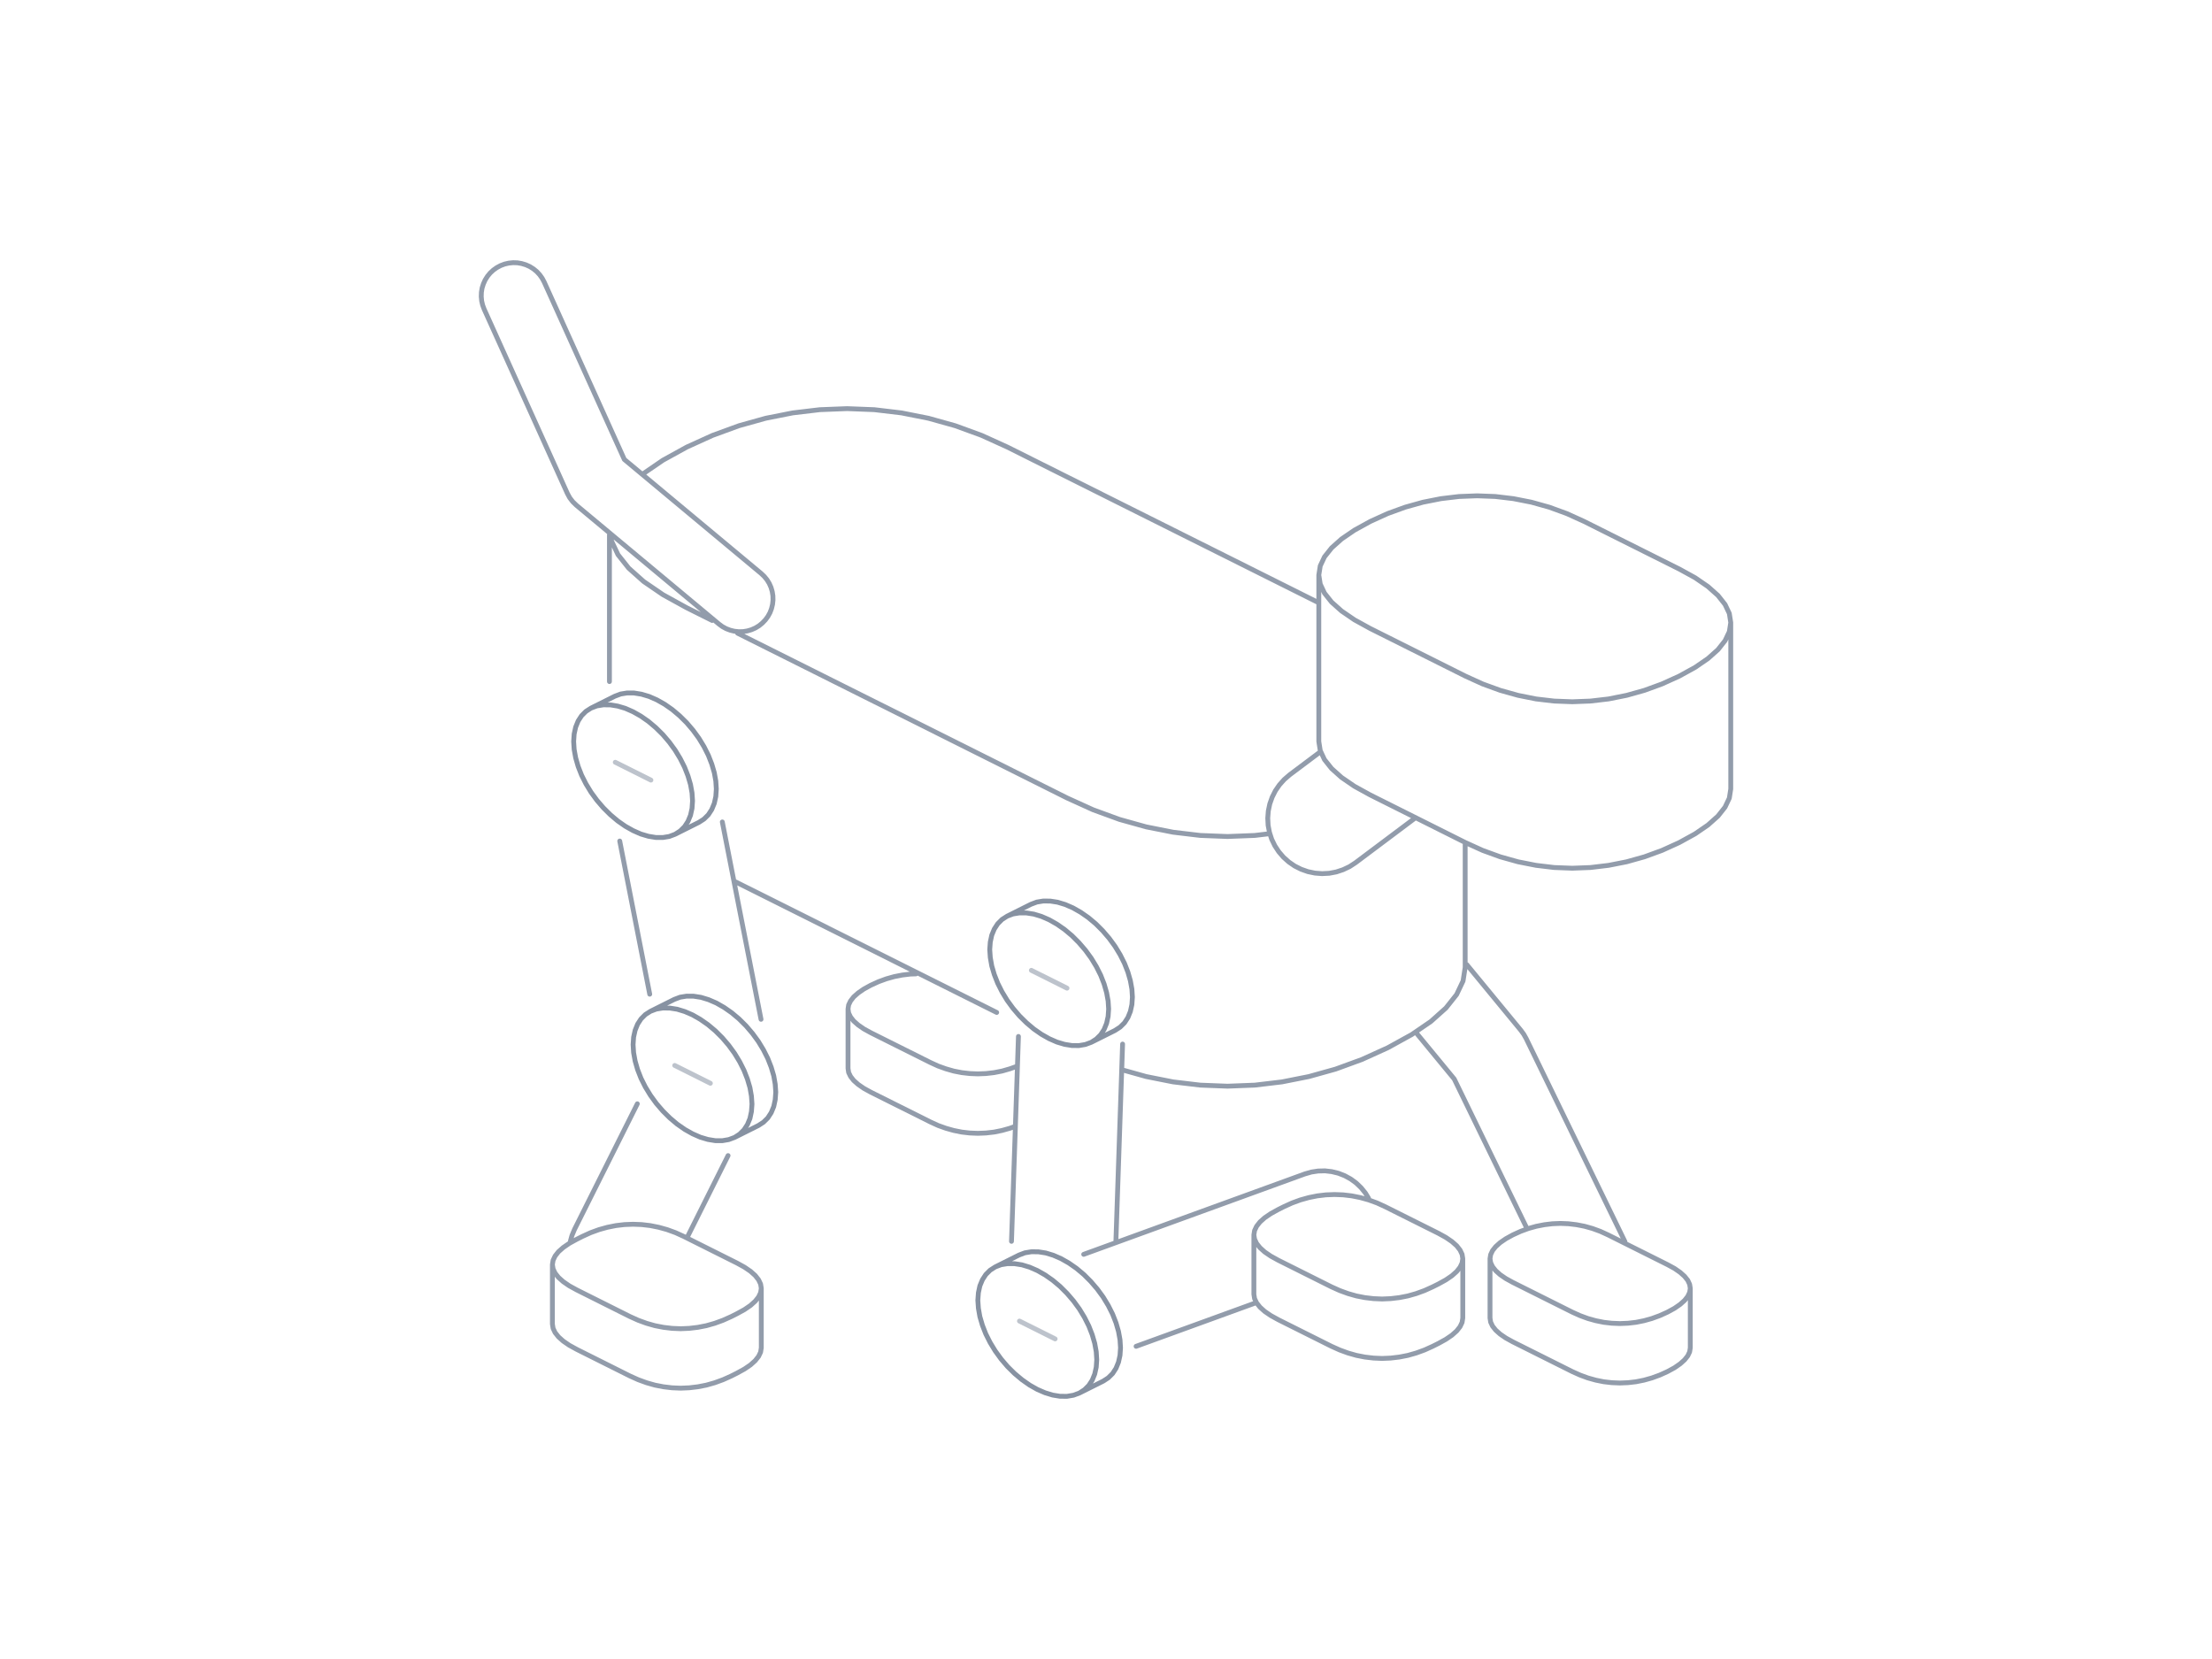
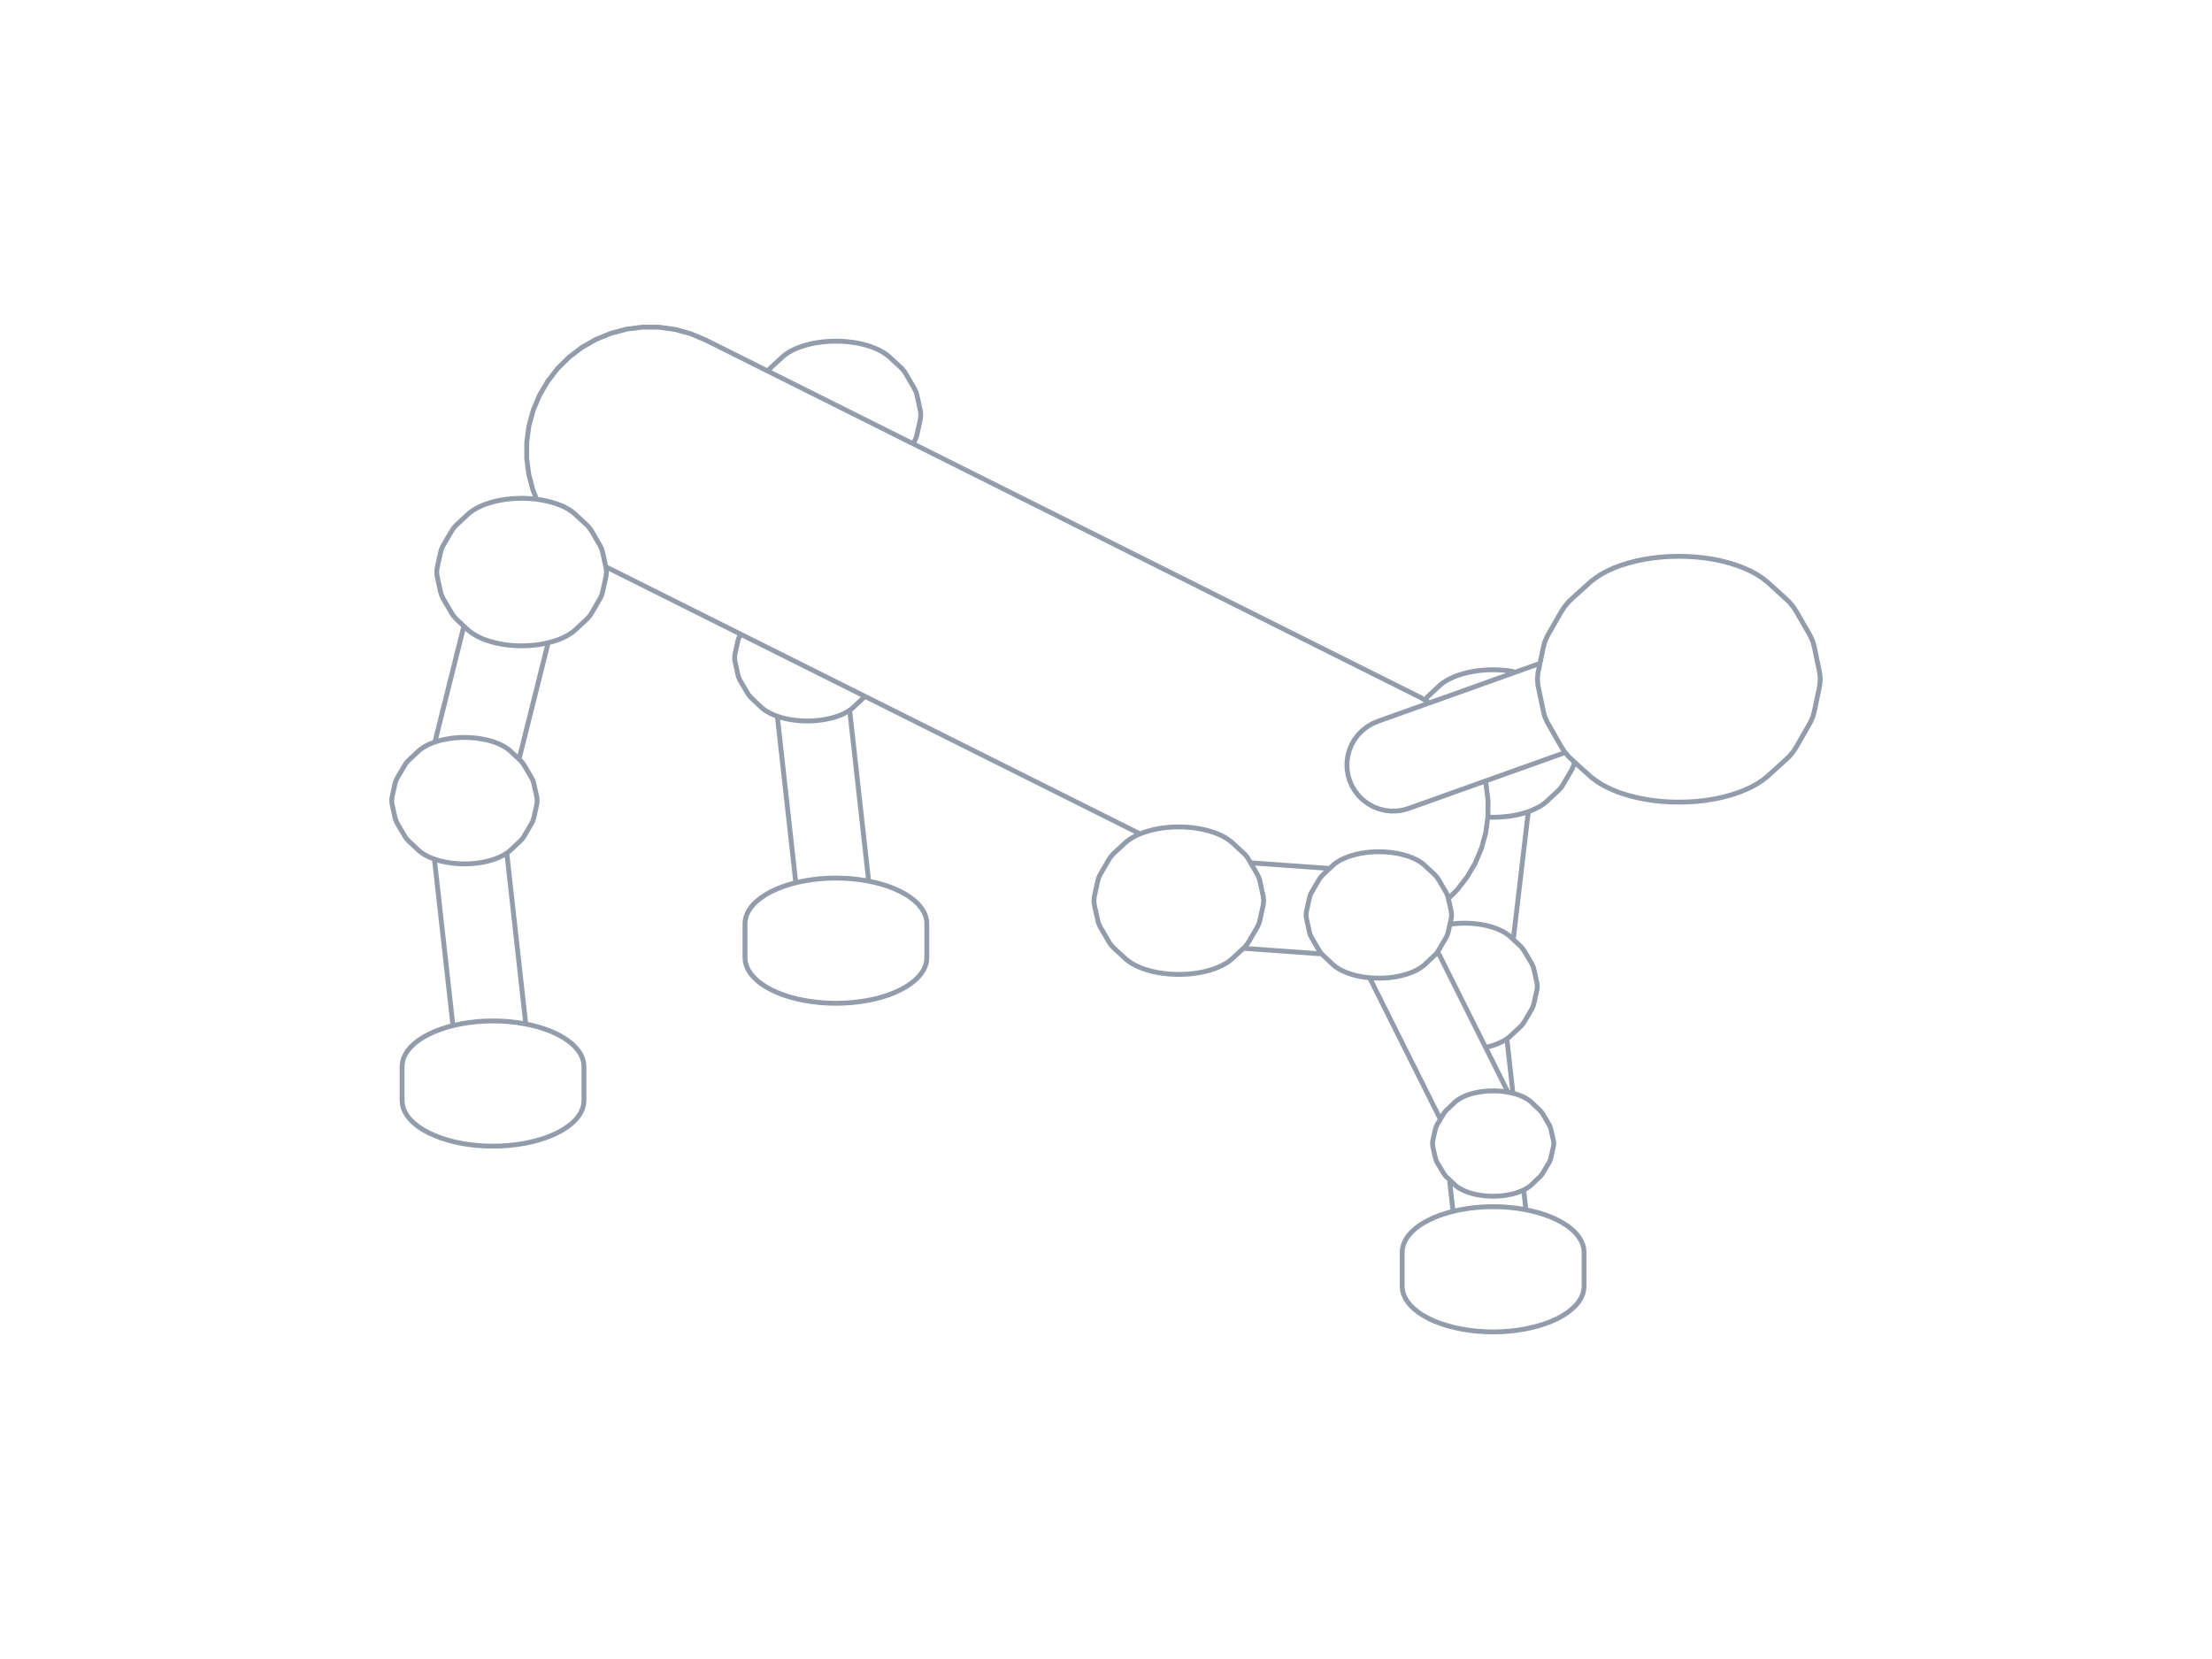
<svg xmlns="http://www.w3.org/2000/svg" viewBox="0 0 480 360" role="img" color="#8792a2" fill="none" stroke="currentColor" stroke-width="1.05" stroke-linecap="round" stroke-linejoin="round">
-   <path vector-effect="non-scaling-stroke" stroke-opacity=".55" d="M133.51,165.41 141.25,169.28 M146.41,231.20 154.15,235.07 M223.80,210.56 231.54,214.43 M221.22,286.67 228.96,290.54" />
-   <path vector-effect="non-scaling-stroke" stroke-opacity=".9" d="M198.76,211.33 197.54,211.37 195.80,211.58 194.06,211.92 192.35,212.40 190.65,213.02 188.99,213.78 188.96,213.79 187.45,214.62 186.22,215.47 185.25,216.33 184.57,217.20 184.15,218.07 184.02,218.94 184.02,231.84 184.15,232.72 184.57,233.59 185.25,234.46 186.22,235.32 187.45,236.17 188.96,237.00 201.89,243.46 203.55,244.22 205.25,244.83 206.96,245.31 208.70,245.66 210.44,245.86 212.19,245.93 213.95,245.86 215.69,245.66 217.43,245.31 219.14,244.83 219.98,244.53 M220.43,231.47 219.14,231.93 217.43,232.42 215.69,232.76 213.95,232.96 212.19,233.03 210.44,232.96 208.70,232.76 206.96,232.42 205.25,231.93 203.55,231.32 201.89,230.56 188.96,224.10 187.45,223.27 186.22,222.42 185.25,221.56 184.57,220.69 184.15,219.82 184.02,218.94 M315.56,234.13 331.24,266.36 M352.60,269.41 331.17,225.35 330.65,224.43 330.03,223.58 318.29,209.32 M307.39,224.21 315.56,234.13 M338.61,265.48 336.86,265.55 335.12,265.76 333.38,266.10 331.66,266.58 329.97,267.20 328.30,267.96 328.28,267.97 326.77,268.80 325.53,269.65 324.57,270.51 323.88,271.37 323.47,272.25 323.33,273.12 323.33,286.02 323.47,286.90 323.88,287.77 324.57,288.64 325.53,289.50 326.77,290.35 328.28,291.18 341.20,297.64 342.87,298.39 344.56,299.01 346.28,299.49 348.02,299.84 349.76,300.04 351.51,300.11 353.26,300.04 355.01,299.84 356.75,299.49 358.46,299.01 360.16,298.39 361.82,297.64 361.84,297.63 363.36,296.80 364.59,295.95 365.55,295.09 366.24,294.22 366.65,293.35 366.79,292.47 366.79,279.57 366.65,278.70 366.24,277.82 365.55,276.96 364.59,276.10 363.36,275.25 361.84,274.42 348.92,267.96 347.26,267.20 345.56,266.58 343.85,266.10 342.11,265.76 340.36,265.55 338.61,265.48 M366.79,279.57 366.65,280.45 366.24,281.32 365.55,282.19 364.59,283.05 363.36,283.90 361.84,284.73 361.82,284.74 360.16,285.49 358.46,286.11 356.75,286.59 355.01,286.94 353.26,287.14 351.51,287.21 349.76,287.14 348.02,286.94 346.28,286.59 344.56,286.11 342.87,285.49 341.20,284.74 328.28,278.28 326.77,277.45 325.53,276.60 324.57,275.74 323.88,274.87 323.47,274.00 323.33,273.12 M183.82,88.67 177.90,88.90 172.01,89.60 166.16,90.76 160.36,92.38 154.64,94.47 149.02,97.02 148.95,97.06 143.85,99.87 139.67,102.73 139.67,102.73 M132.25,116.08 132.25,147.90 M159.65,191.38 216.28,219.70 M243.76,232.22 248.72,233.61 254.57,234.77 260.46,235.47 266.37,235.70 272.29,235.47 278.18,234.77 284.03,233.61 289.83,231.99 295.55,229.90 301.17,227.35 301.24,227.31 306.34,224.50 310.52,221.64 313.76,218.74 316.08,215.82 317.48,212.87 317.94,209.91 317.94,183.20 M285.83,130.63 218.61,97.02 212.99,94.47 207.27,92.38 201.47,90.76 195.62,89.60 189.73,88.90 183.82,88.67 M275.21,180.94 272.29,181.29 266.37,181.52 260.46,181.29 254.57,180.59 248.72,179.43 242.92,177.81 237.20,175.72 231.58,173.17 160.05,137.40 M154.53,134.64 148.95,131.85 143.85,129.04 139.67,126.18 136.42,123.28 134.10,120.36 132.71,117.41 132.54,116.32 M135.48,99.70 118.09,61.20 117.65,60.38 117.11,59.62 116.47,58.93 115.75,58.34 114.95,57.84 114.10,57.46 113.21,57.19 112.29,57.03 111.35,57.00 110.42,57.09 109.51,57.30 108.63,57.63 107.81,58.07 107.05,58.61 106.36,59.25 105.77,59.97 105.27,60.77 104.89,61.62 104.61,62.51 104.46,63.44 104.43,64.37 104.52,65.30 104.73,66.21 105.06,67.09 123.12,107.08 123.63,108.02 124.29,108.88 125.06,109.63 156.02,135.43 156.77,135.98 157.60,136.43 158.47,136.76 159.38,136.98 160.31,137.08 161.24,137.06 162.17,136.91 163.06,136.65 163.92,136.27 164.72,135.78 165.44,135.19 166.09,134.51 166.64,133.76 167.09,132.94 167.42,132.06 167.64,131.15 167.74,130.22 167.72,129.29 167.57,128.36 167.31,127.47 166.93,126.61 166.44,125.81 165.85,125.09 165.17,124.44 135.48,99.70 M286.30,163.30 279.86,168.13 278.68,169.15 277.64,170.31 276.76,171.59 276.06,172.98 275.54,174.45 275.22,175.98 275.10,177.53 275.18,179.09 275.47,180.62 275.95,182.10 276.63,183.51 277.48,184.81 278.50,186.00 279.66,187.04 280.94,187.92 282.33,188.62 283.80,189.14 285.33,189.46 286.88,189.58 288.44,189.50 289.97,189.21 291.45,188.72 292.86,188.05 294.16,187.20 306.87,177.67 M320.55,107.59 316.61,107.74 312.68,108.21 308.78,108.98 304.92,110.06 301.10,111.45 297.36,113.15 297.31,113.18 293.91,115.05 291.12,116.96 288.96,118.89 287.41,120.84 286.49,122.80 286.18,124.78 286.18,160.90 286.49,162.87 287.41,164.83 288.96,166.78 291.12,168.71 293.91,170.62 297.31,172.49 318.00,182.84 321.74,184.54 325.56,185.93 329.42,187.01 333.32,187.78 337.25,188.25 341.19,188.40 345.13,188.25 349.06,187.78 352.97,187.01 356.83,185.93 360.64,184.54 364.39,182.84 364.44,182.81 367.84,180.94 370.62,179.03 372.79,177.10 374.33,175.15 375.26,173.19 375.57,171.21 375.57,135.10 375.26,133.12 374.33,131.16 372.79,129.21 370.62,127.28 367.84,125.37 364.44,123.50 343.75,113.15 340.00,111.45 336.19,110.06 332.33,108.98 328.42,108.21 324.49,107.74 320.55,107.59 M375.57,135.10 375.26,137.07 374.33,139.03 372.79,140.98 370.62,142.91 367.84,144.82 364.44,146.69 364.39,146.72 360.64,148.42 356.83,149.81 352.97,150.89 349.06,151.67 345.13,152.13 341.19,152.28 337.25,152.13 333.32,151.67 329.42,150.89 325.56,149.81 321.74,148.42 318.00,146.72 297.31,136.37 293.91,134.50 291.12,132.59 288.96,130.66 287.41,128.71 286.49,126.75 286.18,124.78 M165.14,221.19 156.74,178.36 M134.48,182.50 140.99,215.74 M124.67,266.77 124.10,268.14 123.79,269.27 M149.21,268.33 157.99,250.76 M138.30,239.52 124.67,266.77 M137.38,265.66 135.51,265.73 133.65,265.95 131.80,266.32 129.97,266.83 128.16,267.49 126.38,268.30 125.15,268.92 123.53,269.81 122.22,270.71 121.19,271.62 120.46,272.55 120.02,273.48 119.87,274.41 119.87,287.31 120.02,288.25 120.46,289.18 121.19,290.10 122.22,291.02 123.53,291.92 125.15,292.81 136.70,298.59 138.48,299.39 140.29,300.05 142.12,300.57 143.97,300.93 145.83,301.15 147.70,301.23 149.56,301.15 151.42,300.93 153.27,300.57 155.10,300.05 156.91,299.39 158.69,298.59 159.92,297.97 161.54,297.08 162.86,296.18 163.88,295.26 164.61,294.34 165.05,293.41 165.20,292.47 165.20,279.57 165.05,278.64 164.61,277.71 163.88,276.78 162.86,275.87 161.54,274.97 159.92,274.08 148.37,268.30 146.59,267.49 144.78,266.83 142.95,266.32 141.10,265.95 139.24,265.73 137.38,265.66 M165.20,279.57 165.05,280.51 164.61,281.44 163.88,282.36 162.86,283.28 161.54,284.18 159.92,285.07 158.69,285.69 156.91,286.49 155.10,287.15 153.27,287.67 151.42,288.03 149.56,288.25 147.70,288.33 145.83,288.25 143.97,288.03 142.12,287.67 140.29,287.15 138.48,286.49 136.70,285.69 125.15,279.91 123.53,279.02 122.22,278.12 121.19,277.20 120.46,276.28 120.02,275.35 119.87,274.41 M242.15,269.28 243.60,226.56 M221.00,224.91 219.49,269.37 M296.97,260.01 296.29,258.89 295.36,257.74 294.29,256.71 293.10,255.84 291.80,255.13 290.42,254.59 288.98,254.24 287.51,254.07 286.03,254.11 284.57,254.33 283.15,254.74 235.16,272.19 M246.53,292.15 272.31,282.78 M289.59,259.21 287.73,259.28 285.87,259.50 284.02,259.87 282.19,260.38 280.38,261.04 278.60,261.85 277.36,262.47 275.75,263.36 274.43,264.26 273.41,265.17 272.68,266.10 272.24,267.03 272.09,267.96 272.09,280.86 272.24,281.80 272.68,282.73 273.41,283.65 274.43,284.57 275.75,285.47 277.36,286.36 288.92,292.14 290.70,292.94 292.51,293.60 294.34,294.12 296.18,294.48 298.05,294.70 299.91,294.78 301.78,294.70 303.64,294.48 305.49,294.12 307.32,293.60 309.13,292.94 310.90,292.14 312.14,291.52 313.75,290.63 315.07,289.73 316.10,288.81 316.83,287.89 317.27,286.96 317.42,286.02 317.42,273.12 317.27,272.19 316.83,271.26 316.10,270.33 315.07,269.42 313.75,268.52 312.14,267.63 300.58,261.85 298.81,261.04 297.00,260.38 295.17,259.87 293.32,259.50 291.46,259.28 289.59,259.21 M317.42,273.12 317.27,274.06 316.83,274.99 316.10,275.91 315.07,276.83 313.75,277.73 312.14,278.62 310.90,279.24 309.13,280.04 307.32,280.70 305.49,281.22 303.64,281.58 301.78,281.80 299.91,281.88 298.05,281.80 296.18,281.58 294.34,281.22 292.51,280.70 290.70,280.04 288.92,279.24 277.36,273.46 275.75,272.57 274.43,271.67 273.41,270.75 272.68,269.83 272.24,268.90 272.09,267.96" />
-   <path vector-effect="non-scaling-stroke" stroke-opacity="1" d="M136.09,150.37 134.68,150.60 133.41,151.08 128.25,153.66 127.14,154.37 126.20,155.31 125.46,156.45 124.92,157.78 124.59,159.27 124.48,160.90 124.59,162.63 124.92,164.45 125.46,166.32 126.20,168.21 127.14,170.08 128.25,171.91 129.52,173.65 130.93,175.29 132.44,176.79 134.04,178.14 135.69,179.29 137.38,180.24 139.06,180.98 140.71,181.47 142.31,181.73 143.83,181.74 145.23,181.51 146.50,181.03 151.66,178.45 152.77,177.73 153.71,176.80 154.45,175.66 155.00,174.33 155.33,172.84 155.44,171.21 155.33,169.48 155.00,167.66 154.45,165.79 153.71,163.90 152.77,162.03 151.66,160.20 150.39,158.46 148.99,156.82 147.47,155.32 145.87,153.97 144.22,152.82 142.54,151.87 140.85,151.13 139.20,150.64 137.60,150.38 136.09,150.37 M150.28,173.79 150.17,172.06 149.84,170.24 149.29,168.37 148.55,166.48 147.61,164.61 146.50,162.78 145.23,161.04 143.83,159.40 142.31,157.90 140.71,156.55 139.06,155.40 137.38,154.45 135.69,153.71 134.04,153.22 132.44,152.96 130.93,152.95 129.52,153.18 128.25,153.66 127.14,154.37 126.20,155.31 125.46,156.45 124.92,157.78 124.59,159.27 124.48,160.90 124.59,162.63 124.92,164.45 125.46,166.32 126.20,168.21 127.14,170.08 128.25,171.91 129.52,173.65 130.93,175.29 132.44,176.79 134.04,178.14 135.69,179.29 137.38,180.24 139.06,180.98 140.71,181.47 142.31,181.73 143.83,181.74 145.23,181.51 146.50,181.03 147.61,180.31 148.55,179.38 149.29,178.24 149.84,176.91 150.17,175.42 150.28,173.79 M148.99,216.16 147.58,216.39 146.31,216.87 141.15,219.45 140.04,220.16 139.10,221.10 138.36,222.24 137.82,223.57 137.49,225.06 137.38,226.68 137.49,228.42 137.82,230.24 138.36,232.11 139.10,234.00 140.04,235.87 141.15,237.69 142.42,239.44 143.83,241.08 145.34,242.58 146.94,243.93 148.59,245.08 150.28,246.03 151.96,246.77 153.61,247.26 155.21,247.52 156.73,247.53 158.13,247.29 159.40,246.82 164.56,244.24 165.67,243.52 166.61,242.59 167.35,241.45 167.90,240.12 168.22,238.63 168.34,237.00 168.22,235.27 167.90,233.45 167.35,231.58 166.61,229.69 165.67,227.82 164.56,225.99 163.29,224.25 161.89,222.61 160.37,221.10 158.77,219.76 157.12,218.61 155.44,217.65 153.75,216.92 152.10,216.42 150.50,216.17 148.99,216.16 M163.18,239.58 163.06,237.85 162.74,236.03 162.19,234.16 161.45,232.27 160.51,230.40 159.40,228.57 158.13,226.83 156.73,225.19 155.21,223.68 153.61,222.34 151.96,221.19 150.28,220.23 148.59,219.50 146.94,219.00 145.34,218.75 143.83,218.74 142.42,218.97 141.15,219.45 140.04,220.16 139.10,221.10 138.36,222.24 137.82,223.57 137.49,225.06 137.38,226.68 137.49,228.42 137.82,230.24 138.36,232.11 139.10,234.00 140.04,235.87 141.15,237.69 142.42,239.44 143.83,241.08 145.34,242.58 146.94,243.93 148.59,245.08 150.28,246.03 151.96,246.77 153.61,247.26 155.21,247.52 156.73,247.53 158.13,247.29 159.40,246.82 160.51,246.10 161.45,245.17 162.19,244.03 162.74,242.70 163.06,241.21 163.18,239.58 M226.38,195.52 224.98,195.75 223.71,196.23 218.55,198.81 217.44,199.52 216.50,200.46 215.76,201.60 215.21,202.93 214.89,204.42 214.77,206.04 214.89,207.78 215.21,209.60 215.76,211.47 216.50,213.36 217.44,215.23 218.55,217.06 219.82,218.80 221.22,220.44 222.74,221.94 224.34,223.29 225.99,224.44 227.67,225.39 229.36,226.13 231.01,226.62 232.61,226.88 234.12,226.89 235.53,226.65 236.80,226.18 241.96,223.60 243.07,222.88 244.01,221.95 244.75,220.81 245.29,219.48 245.62,217.99 245.73,216.36 245.62,214.63 245.29,212.81 244.75,210.94 244.01,209.05 243.07,207.18 241.96,205.35 240.69,203.61 239.28,201.97 237.77,200.46 236.17,199.12 234.52,197.97 232.83,197.01 231.15,196.28 229.50,195.78 227.90,195.53 226.38,195.52 M240.57,218.94 240.46,217.21 240.13,215.39 239.59,213.52 238.85,211.63 237.91,209.76 236.80,207.93 235.53,206.19 234.12,204.55 232.61,203.04 231.01,201.70 229.36,200.55 227.67,199.59 225.99,198.86 224.34,198.36 222.74,198.11 221.22,198.10 219.82,198.33 218.55,198.81 217.44,199.52 216.50,200.46 215.76,201.60 215.21,202.93 214.89,204.42 214.77,206.04 214.89,207.78 215.21,209.60 215.76,211.47 216.50,213.36 217.44,215.23 218.55,217.06 219.82,218.80 221.22,220.44 222.74,221.94 224.34,223.29 225.99,224.44 227.67,225.39 229.36,226.13 231.01,226.62 232.61,226.88 234.12,226.89 235.53,226.65 236.80,226.18 237.91,225.46 238.85,224.53 239.59,223.39 240.13,222.06 240.46,220.57 240.57,218.94 M223.80,271.63 222.40,271.86 221.13,272.34 215.97,274.92 214.86,275.63 213.92,276.57 213.18,277.71 212.63,279.03 212.31,280.52 212.19,282.15 212.31,283.89 212.63,285.71 213.18,287.58 213.92,289.47 214.86,291.34 215.97,293.16 217.24,294.91 218.64,296.55 220.16,298.05 221.76,299.39 223.41,300.55 225.09,301.50 226.78,302.23 228.43,302.73 230.03,302.99 231.54,303.00 232.95,302.76 234.22,302.29 239.38,299.71 240.49,298.99 241.43,298.06 242.17,296.92 242.71,295.59 243.04,294.10 243.15,292.47 243.04,290.73 242.71,288.91 242.17,287.05 241.43,285.16 240.49,283.29 239.38,281.46 238.11,279.72 236.70,278.08 235.19,276.57 233.59,275.23 231.94,274.08 230.25,273.12 228.57,272.39 226.92,271.89 225.32,271.64 223.80,271.63 M237.99,295.05 237.88,293.31 237.55,291.49 237.01,289.63 236.27,287.74 235.33,285.87 234.22,284.04 232.95,282.30 231.54,280.66 230.03,279.15 228.43,277.81 226.78,276.66 225.09,275.70 223.41,274.97 221.76,274.47 220.16,274.22 218.64,274.21 217.24,274.44 215.97,274.92 214.86,275.63 213.92,276.57 213.18,277.71 212.63,279.03 212.31,280.52 212.19,282.15 212.31,283.89 212.63,285.71 213.18,287.58 213.92,289.47 214.86,291.34 215.97,293.16 217.24,294.91 218.64,296.55 220.16,298.05 221.76,299.39 223.41,300.55 225.09,301.50 226.78,302.23 228.43,302.73 230.03,302.99 231.54,303.00 232.95,302.76 234.22,302.29 235.33,301.57 236.27,300.64 237.01,299.50 237.55,298.17 237.88,296.68 237.99,295.05" />
+   <path vector-effect="non-scaling-stroke" stroke-opacity=".9" d="M188.46,190.84 184.42,154.50 M168.72,155.81 172.65,191.21 M160.55,137.92 160.26,138.56 160.09,139.22 159.47,142.05 159.41,142.74 159.47,143.43 160.09,146.26 160.26,146.92 160.55,147.56 162.10,150.21 162.46,150.78 162.91,151.32 163.46,151.85 165.35,153.62 165.88,154.03 166.49,154.43 167.16,154.79 167.89,155.13 168.67,155.43 169.51,155.70 170.39,155.92 171.30,156.11 172.25,156.26 173.22,156.37 174.20,156.44 175.19,156.46 176.18,156.44 177.16,156.37 178.13,156.26 179.08,156.11 179.99,155.92 180.87,155.70 181.71,155.43 182.50,155.13 183.23,154.79 183.90,154.43 184.50,154.03 185.03,153.62 186.93,151.85 187.43,151.36 M181.39,190.54 179.67,190.58 177.97,190.69 176.29,190.88 174.64,191.13 173.05,191.46 171.53,191.86 170.07,192.32 168.71,192.85 167.44,193.43 166.28,194.06 165.23,194.75 164.30,195.47 163.51,196.23 162.85,197.03 162.33,197.85 161.96,198.69 161.74,199.54 161.66,200.40 161.66,207.84 161.74,208.70 161.96,209.56 162.33,210.40 162.85,211.22 163.51,212.01 164.30,212.78 165.23,213.50 166.28,214.19 167.44,214.82 168.71,215.40 170.07,215.93 171.53,216.39 173.05,216.79 174.64,217.11 176.29,217.37 177.97,217.56 179.67,217.67 181.39,217.71 183.11,217.67 184.82,217.56 186.50,217.37 188.14,217.11 189.73,216.79 191.26,216.39 192.71,215.93 194.07,215.40 195.34,214.82 196.51,214.19 197.55,213.50 198.48,212.78 199.27,212.01 199.93,211.22 200.45,210.40 200.82,209.56 201.05,208.70 201.12,207.84 201.12,200.40 201.05,199.54 200.82,198.69 200.45,197.85 199.93,197.03 199.27,196.23 198.48,195.47 197.55,194.75 196.51,194.06 195.34,193.43 194.07,192.85 192.71,192.32 191.26,191.86 189.73,191.46 188.14,191.13 186.50,190.88 184.82,190.69 183.11,190.58 181.39,190.54 M177.96,74.26 176.86,74.43 175.79,74.65 174.76,74.92 173.79,75.23 172.87,75.58 172.02,75.97 171.23,76.40 170.53,76.86 169.91,77.34 167.68,79.40 167.05,80.01 166.85,80.25 M198.30,95.98 198.48,95.66 198.82,94.91 199.02,94.14 199.74,90.84 199.81,90.03 199.74,89.23 199.02,85.93 198.82,85.16 198.48,84.41 196.68,81.31 196.27,80.65 195.74,80.01 195.10,79.40 192.87,77.34 192.25,76.86 191.55,76.40 190.77,75.97 189.91,75.58 189.00,75.23 188.02,74.92 186.99,74.65 185.93,74.43 184.82,74.26 183.69,74.13 182.55,74.05 181.39,74.03 180.24,74.05 179.09,74.13 177.96,74.26 M328.43,203.42 331.59,176.52 M331.07,262.15 330.68,258.59 M328.26,236.87 327.04,225.81 M314.60,256.56 315.27,262.51 M322.73,227.20 323.49,227.00 324.32,226.74 325.11,226.43 325.84,226.10 326.51,225.73 327.11,225.34 327.65,224.92 329.54,223.15 330.08,222.63 330.54,222.08 330.89,221.52 332.45,218.87 332.73,218.22 332.90,217.57 333.53,214.73 333.59,214.05 333.53,213.36 332.90,210.52 332.73,209.87 332.45,209.22 330.89,206.57 330.54,206.01 330.08,205.46 329.54,204.94 327.65,203.17 327.11,202.75 326.51,202.36 325.84,201.99 325.11,201.66 324.32,201.35 323.49,201.09 322.61,200.86 321.69,200.67 320.75,200.52 319.78,200.41 318.79,200.35 317.80,200.33 316.81,200.35 315.83,200.41 315.00,200.51 M324.00,261.85 322.29,261.88 320.58,262.00 318.90,262.18 317.26,262.44 315.67,262.77 314.14,263.17 312.69,263.63 311.32,264.15 310.05,264.74 308.89,265.37 307.84,266.05 306.92,266.78 306.12,267.54 305.46,268.34 304.95,269.16 304.57,270.00 304.35,270.85 304.27,271.71 304.27,279.15 304.35,280.01 304.57,280.86 304.95,281.70 305.46,282.53 306.12,283.32 306.92,284.08 307.84,284.81 308.89,285.49 310.05,286.13 311.32,286.71 312.69,287.23 314.14,287.69 315.67,288.09 317.26,288.42 318.90,288.68 320.58,288.87 322.29,288.98 324.00,289.02 325.72,288.98 327.43,288.87 329.11,288.68 330.75,288.42 332.34,288.09 333.87,287.69 335.32,287.23 336.69,286.71 337.96,286.13 339.12,285.49 340.17,284.81 341.09,284.08 341.89,283.32 342.55,282.53 343.06,281.70 343.44,280.86 343.66,280.01 343.74,279.15 343.74,271.71 343.66,270.85 343.44,270.00 343.06,269.16 342.55,268.34 341.89,267.54 341.09,266.78 340.17,266.05 339.12,265.37 337.96,264.74 336.69,264.15 335.32,263.63 333.87,263.17 332.34,262.77 330.75,262.44 329.11,262.18 327.43,262.00 325.72,261.88 324.00,261.85 M320.57,145.56 319.47,145.74 318.40,145.96 317.38,146.22 316.40,146.53 315.48,146.89 314.63,147.28 313.85,147.70 313.14,148.16 312.52,148.65 310.30,150.71 309.66,151.32 309.40,151.63 M323.22,177.33 324.00,177.35 325.16,177.32 326.31,177.24 327.44,177.12 328.54,176.95 329.61,176.72 330.63,176.46 331.61,176.15 332.53,175.79 333.38,175.40 334.16,174.98 334.87,174.52 335.49,174.03 337.71,171.97 338.35,171.36 338.88,170.72 339.30,170.06 341.10,166.97 341.43,166.21 341.55,165.75 M328.29,145.70 327.44,145.56 326.31,145.44 325.16,145.36 324.00,145.34 322.85,145.36 321.70,145.44 320.57,145.56 M314.58,194.70 316.19,193.11 318.34,190.33 320.12,187.30 321.48,184.06 322.41,180.67 322.88,177.20 322.90,173.68 322.46,170.20 322.37,169.84 M309.83,152.29 308.11,151.28 153.10,73.77 149.86,72.41 146.47,71.48 142.99,71.00 139.48,70.98 135.99,71.42 132.60,72.31 129.35,73.64 126.29,75.38 123.50,77.50 121.00,79.97 118.85,82.75 117.07,85.78 115.71,89.01 114.78,92.40 114.31,95.88 114.29,99.39 114.73,102.88 115.62,106.28 116.31,107.97 M131.86,123.19 246.97,180.74 M333.78,144.10 298.93,156.55 297.73,157.07 296.60,157.75 295.58,158.56 294.66,159.50 293.88,160.55 293.24,161.70 292.76,162.92 292.44,164.19 292.29,165.49 292.31,166.80 292.50,168.10 292.86,169.36 293.38,170.57 294.06,171.69 294.87,172.72 295.81,173.63 296.87,174.41 298.01,175.05 299.23,175.53 300.50,175.85 301.81,176.00 303.12,175.98 304.41,175.79 305.67,175.43 339.30,163.42 M333.62,147.39 333.73,148.73 334.89,154.24 335.22,155.52 335.78,156.77 338.74,161.94 339.44,163.04 340.32,164.11 341.39,165.13 345.17,168.54 346.21,169.35 347.38,170.12 348.68,170.83 350.10,171.48 351.63,172.07 353.26,172.58 354.97,173.03 356.75,173.40 358.59,173.69 360.47,173.90 362.38,174.02 364.31,174.06 366.23,174.02 368.15,173.90 370.03,173.69 371.87,173.40 373.65,173.03 375.36,172.58 376.98,172.07 378.51,171.48 379.93,170.83 381.24,170.12 382.41,169.35 383.45,168.54 387.23,165.13 388.30,164.11 389.18,163.04 389.88,161.94 392.84,156.77 393.40,155.52 393.73,154.24 394.88,148.73 395.00,147.39 394.88,146.05 393.73,140.54 393.40,139.26 392.84,138.00 389.88,132.84 389.18,131.74 388.30,130.67 387.23,129.65 383.45,126.24 382.41,125.43 381.24,124.66 379.93,123.95 378.51,123.30 376.98,122.71 375.36,122.20 373.65,121.75 371.87,121.38 370.03,121.09 368.15,120.88 366.23,120.76 364.31,120.71 362.38,120.76 360.47,120.88 358.59,121.09 356.75,121.38 354.97,121.75 353.26,122.20 351.63,122.71 350.10,123.30 348.68,123.95 347.38,124.66 346.21,125.43 345.17,126.24 341.39,129.65 340.32,130.67 339.44,131.74 338.74,132.84 335.78,138.00 335.22,139.26 334.89,140.54 333.73,146.05 333.62,147.39 M112.73,164.35 118.85,139.87 M100.56,136.25 94.47,160.62 M114.05,221.85 110.02,185.51 M94.31,186.81 98.25,222.21 M97.84,160.22 96.90,160.37 95.98,160.56 95.10,160.78 94.27,161.05 93.48,161.35 92.75,161.69 92.08,162.05 91.47,162.45 90.94,162.86 89.05,164.63 88.50,165.16 88.05,165.70 87.70,166.27 86.14,168.92 85.86,169.57 85.68,170.22 85.06,173.05 85.00,173.74 85.06,174.43 85.68,177.26 85.86,177.92 86.14,178.56 87.70,181.22 88.05,181.78 88.50,182.33 89.05,182.85 90.94,184.62 91.47,185.04 92.08,185.43 92.75,185.80 93.48,186.13 94.27,186.43 95.10,186.70 95.98,186.93 96.90,187.12 97.84,187.27 98.81,187.37 99.79,187.44 100.78,187.46 101.77,187.44 102.76,187.37 103.73,187.27 104.67,187.12 105.59,186.93 106.47,186.70 107.30,186.43 108.09,186.13 108.82,185.80 109.49,185.43 110.09,185.04 110.63,184.62 112.52,182.85 113.06,182.33 113.52,181.78 113.87,181.22 115.43,178.56 115.71,177.92 115.88,177.26 116.51,174.43 116.57,173.74 116.51,173.05 115.88,170.22 115.71,169.57 115.43,168.92 113.87,166.27 113.52,165.70 113.06,165.16 112.52,164.63 110.63,162.86 110.09,162.45 109.49,162.05 108.82,161.69 108.09,161.35 107.30,161.05 106.47,160.78 105.59,160.56 104.67,160.37 103.73,160.22 102.76,160.11 101.77,160.05 100.78,160.02 99.79,160.05 98.81,160.11 97.84,160.22 M106.98,221.54 105.27,221.58 103.56,221.69 101.88,221.88 100.24,222.14 98.65,222.47 97.12,222.86 95.67,223.33 94.30,223.85 93.03,224.43 91.87,225.07 90.82,225.75 89.90,226.47 89.10,227.24 88.44,228.03 87.93,228.85 87.55,229.69 87.33,230.55 87.25,231.41 87.25,238.85 87.33,239.71 87.55,240.56 87.93,241.40 88.44,242.22 89.10,243.02 89.90,243.78 90.82,244.51 91.87,245.19 93.03,245.82 94.30,246.40 95.67,246.93 97.12,247.39 98.65,247.79 100.24,248.12 101.88,248.38 103.56,248.56 105.27,248.68 106.98,248.71 108.70,248.68 110.41,248.56 112.09,248.38 113.73,248.12 115.32,247.79 116.85,247.39 118.30,246.93 119.67,246.40 120.94,245.82 122.10,245.19 123.15,244.51 124.07,243.78 124.87,243.02 125.52,242.22 126.04,241.40 126.42,240.56 126.64,239.71 126.71,238.85 126.71,231.41 126.64,230.55 126.42,229.69 126.04,228.85 125.52,228.03 124.87,227.24 124.07,226.47 123.15,225.75 122.10,225.07 120.94,224.43 119.67,223.85 118.30,223.33 116.85,222.86 115.32,222.47 113.73,222.14 112.09,221.88 110.41,221.69 108.70,221.58 106.98,221.54 M109.75,108.36 108.65,108.53 107.58,108.75 106.56,109.02 105.58,109.33 104.66,109.68 103.81,110.07 103.03,110.50 102.32,110.96 101.70,111.45 99.48,113.51 98.84,114.12 98.31,114.76 97.90,115.41 96.09,118.51 95.76,119.26 95.56,120.03 94.84,123.33 94.77,124.14 94.84,124.94 95.56,128.25 95.76,129.01 96.09,129.76 97.90,132.86 98.31,133.52 98.84,134.16 99.48,134.77 101.70,136.83 102.32,137.31 103.03,137.77 103.81,138.20 104.66,138.59 105.58,138.94 106.56,139.25 107.58,139.52 108.65,139.74 109.75,139.92 110.88,140.04 112.03,140.12 113.19,140.14 114.34,140.12 115.49,140.04 116.62,139.92 117.72,139.74 118.79,139.52 119.81,139.25 120.79,138.94 121.71,138.59 122.56,138.20 123.34,137.77 124.05,137.31 124.67,136.83 126.89,134.77 127.53,134.16 128.06,133.52 128.48,132.86 130.28,129.76 130.61,129.01 130.81,128.25 131.53,124.94 131.60,124.14 131.53,123.33 130.81,120.03 130.61,119.26 130.28,118.51 128.48,115.41 128.06,114.76 127.53,114.12 126.89,113.51 124.67,111.45 124.05,110.96 123.34,110.50 122.56,110.07 121.71,109.68 120.79,109.33 119.81,109.02 118.79,108.75 117.72,108.53 116.62,108.36 115.49,108.23 114.34,108.16 113.19,108.13 112.03,108.16 110.88,108.23 109.75,108.36 M288.05,188.42 271.81,187.26 M270.29,205.81 286.32,206.96 M327.04,236.62 312.16,206.86 M297.39,212.54 312.37,242.50 M296.26,185.02 295.32,185.17 294.40,185.36 293.52,185.59 292.68,185.85 291.90,186.16 291.17,186.49 290.50,186.86 289.89,187.25 289.36,187.67 287.47,189.44 286.92,189.96 286.47,190.51 286.11,191.07 284.56,193.72 284.27,194.37 284.10,195.02 283.48,197.86 283.42,198.54 283.48,199.23 284.10,202.07 284.27,202.72 284.56,203.37 286.11,206.02 286.47,206.58 286.92,207.13 287.47,207.65 289.36,209.42 289.89,209.84 290.50,210.23 291.17,210.60 291.90,210.93 292.68,211.23 293.52,211.50 294.40,211.73 295.32,211.92 296.26,212.07 297.23,212.18 298.21,212.24 299.20,212.26 300.19,212.24 301.18,212.18 302.14,212.07 303.09,211.92 304.01,211.73 304.88,211.50 305.72,211.23 306.51,210.93 307.24,210.60 307.91,210.23 308.51,209.84 309.04,209.42 310.94,207.65 311.48,207.13 311.94,206.58 312.29,206.02 313.84,203.37 314.13,202.72 314.30,202.07 314.93,199.23 314.99,198.54 314.93,197.86 314.30,195.02 314.13,194.37 313.84,193.72 312.29,191.07 311.94,190.51 311.48,189.96 310.94,189.44 309.04,187.67 308.51,187.25 307.91,186.86 307.24,186.49 306.51,186.16 305.72,185.85 304.88,185.59 304.01,185.36 303.09,185.17 302.14,185.02 301.18,184.91 300.19,184.85 299.20,184.83 298.21,184.85 297.23,184.91 296.26,185.02 M310.85,248.15 310.90,248.72 311.43,251.08 311.58,251.63 311.81,252.17 313.12,254.37 313.41,254.84 313.79,255.30 314.25,255.73 315.80,257.21 316.25,257.56 316.75,257.89 317.31,258.19 317.92,258.47 318.57,258.72 319.27,258.95 320.00,259.14 320.77,259.29 321.55,259.42 322.36,259.51 323.18,259.56 324.00,259.58 324.83,259.56 325.65,259.51 326.46,259.42 327.24,259.29 328.01,259.14 328.74,258.95 329.44,258.72 330.09,258.47 330.70,258.19 331.26,257.89 331.76,257.56 332.21,257.21 333.76,255.73 334.22,255.30 334.60,254.84 334.89,254.37 336.20,252.17 336.43,251.63 336.58,251.08 337.11,248.72 337.16,248.15 337.11,247.58 336.58,245.21 336.43,244.67 336.20,244.13 334.89,241.92 334.60,241.45 334.22,241.00 333.76,240.56 332.21,239.08 331.76,238.74 331.26,238.41 330.70,238.10 330.09,237.82 329.44,237.57 328.74,237.35 328.01,237.16 327.24,237.00 326.46,236.88 325.65,236.79 324.83,236.73 324.00,236.72 323.18,236.73 322.36,236.79 321.55,236.88 320.77,237.00 320.00,237.16 319.27,237.35 318.57,237.57 317.92,237.82 317.31,238.10 316.75,238.41 316.25,238.74 315.80,239.08 314.25,240.56 313.79,241.00 313.41,241.45 313.12,241.92 311.81,244.13 311.58,244.67 311.43,245.21 310.90,247.58 310.85,248.15 M252.37,179.66 251.26,179.84 250.20,180.06 249.17,180.33 248.19,180.64 247.28,180.99 246.42,181.38 245.64,181.81 244.94,182.27 244.32,182.75 242.09,184.81 241.45,185.42 240.92,186.06 240.51,186.72 238.71,189.82 238.37,190.57 238.17,191.34 237.45,194.64 237.38,195.44 237.45,196.25 238.17,199.55 238.37,200.32 238.71,201.07 240.51,204.17 240.92,204.83 241.45,205.46 242.09,206.08 244.32,208.13 244.94,208.62 245.64,209.08 246.42,209.51 247.28,209.90 248.19,210.25 249.17,210.56 250.20,210.83 251.26,211.05 252.37,211.22 253.50,211.35 254.64,211.42 255.80,211.45 256.95,211.42 258.10,211.35 259.23,211.22 260.33,211.05 261.40,210.83 262.43,210.56 263.40,210.25 264.32,209.90 265.17,209.51 265.96,209.08 266.66,208.62 267.28,208.13 269.51,206.08 270.15,205.46 270.67,204.83 271.09,204.17 272.89,201.07 273.22,200.32 273.43,199.55 274.14,196.25 274.21,195.44 274.14,194.64 273.43,191.34 273.22,190.57 272.89,189.82 271.09,186.72 270.67,186.06 270.15,185.42 269.51,184.81 267.28,182.75 266.66,182.27 265.96,181.81 265.17,181.38 264.32,180.99 263.40,180.64 262.43,180.33 261.40,180.06 260.33,179.84 259.23,179.66 258.10,179.54 256.95,179.46 255.80,179.44 254.64,179.46 253.50,179.54 252.37,179.66" />
</svg>
